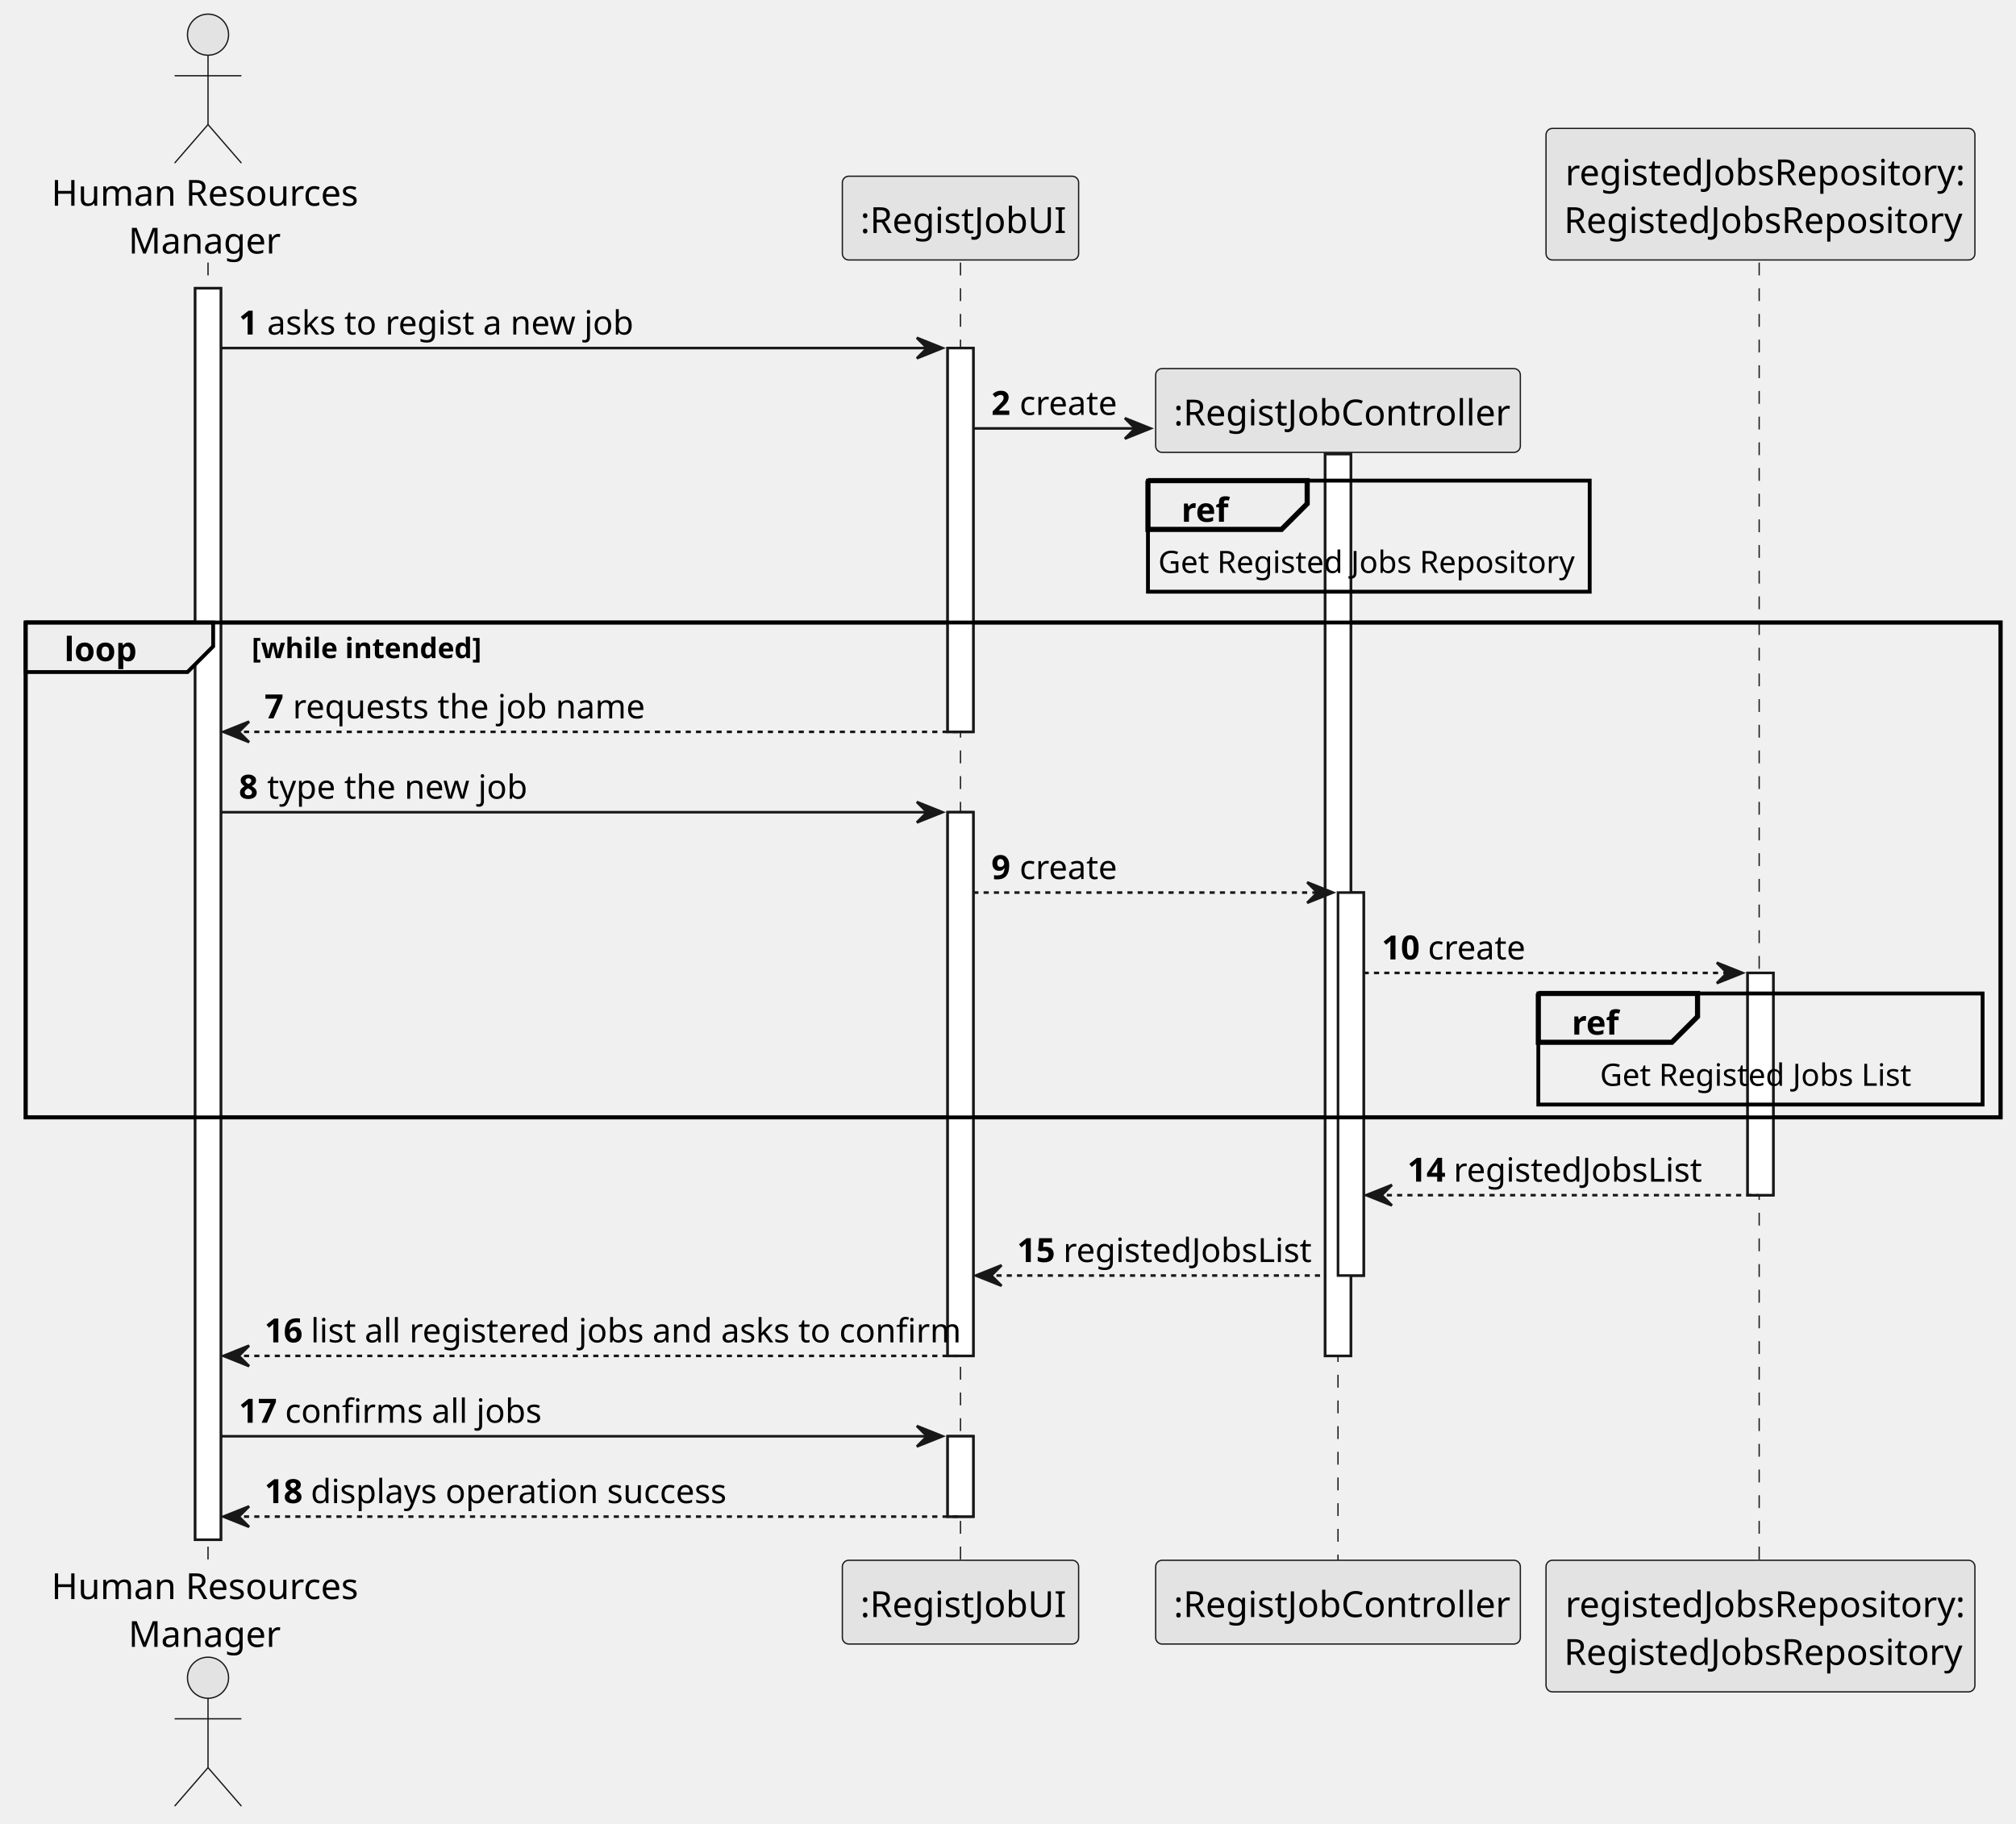
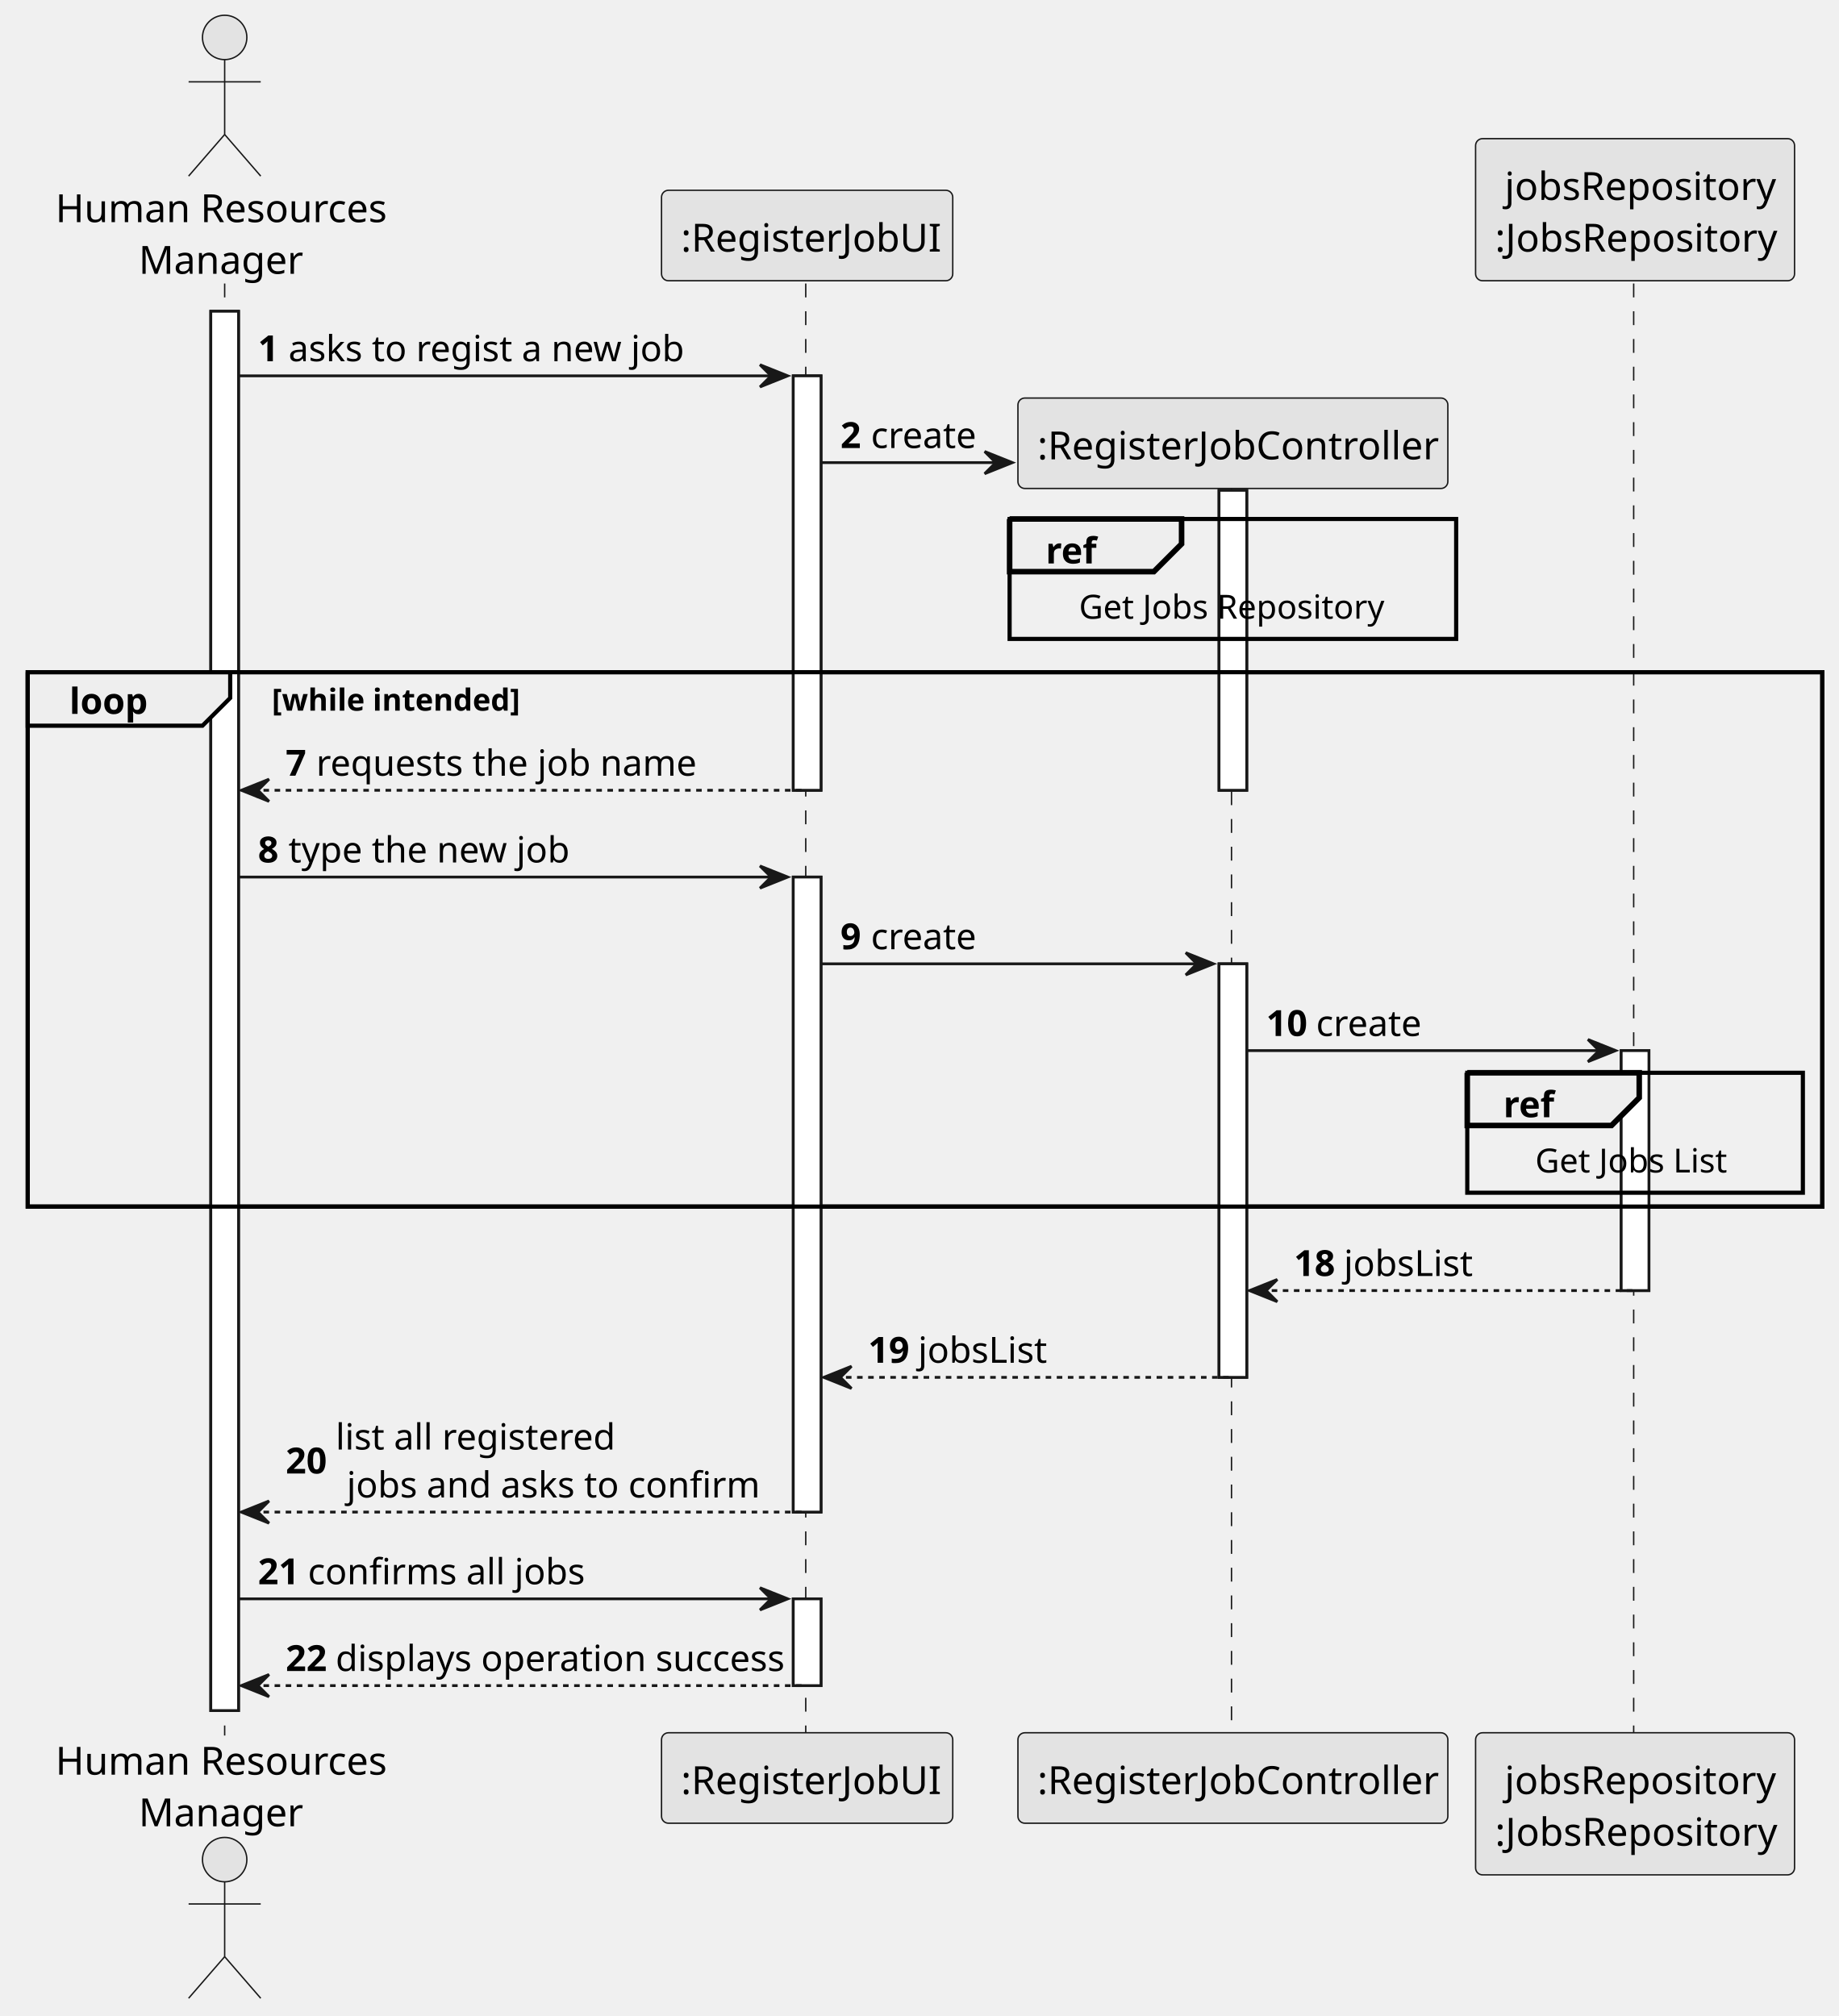
- <svg xmlns="http://www.w3.org/2000/svg" contentStyleType="text/css" height="710px" preserveAspectRatio="none" style="width:785px;height:710px;background:#FFFFFF;" version="1.1" viewBox="0 0 785 710" width="785px" zoomAndPan="magnify">
+ <svg xmlns="http://www.w3.org/2000/svg" contentStyleType="text/css" height="727px" preserveAspectRatio="none" style="width:663px;height:727px;background:#FFFFFF;" version="1.1" viewBox="0 0 663 727" width="663px" zoomAndPan="magnify">
  <defs />
  <g>
-     <rect fill="#FFFFFF" height="487.326" style="stroke:#181818;stroke-width:1.0;" width="10" x="76" y="112.242" />
-     <rect fill="#FFFFFF" height="149.455" style="stroke:#181818;stroke-width:1.0;" width="10" x="369" y="135.533" />
-     <rect fill="#FFFFFF" height="211.707" style="stroke:#181818;stroke-width:1.0;" width="10" x="369" y="316.279" />
-     <rect fill="#FFFFFF" height="31.291" style="stroke:#181818;stroke-width:1.0;" width="10" x="369" y="559.277" />
-     <rect fill="#FFFFFF" height="351.162" style="stroke:#181818;stroke-width:1.0;" width="10" x="516" y="176.824" />
-     <rect fill="#FFFFFF" height="149.125" style="stroke:#181818;stroke-width:1.0;" width="10" x="521" y="347.57" />
-     <rect fill="#FFFFFF" height="86.543" style="stroke:#181818;stroke-width:1.0;" width="10" x="680.5" y="378.861" />
-     <rect fill="none" height="192.707" style="stroke:#000000;stroke-width:1.5;" width="769" x="10" y="242.406" />
-     <line style="stroke:#181818;stroke-width:0.5;stroke-dasharray:5.0,5.0;" x1="81" x2="81" y1="102.242" y2="608.568" />
-     <line style="stroke:#181818;stroke-width:0.5;stroke-dasharray:5.0,5.0;" x1="374" x2="374" y1="102.242" y2="608.568" />
-     <line style="stroke:#181818;stroke-width:0.5;stroke-dasharray:5.0,5.0;" x1="521" x2="521" y1="175.344" y2="608.568" />
-     <line style="stroke:#181818;stroke-width:0.5;stroke-dasharray:5.0,5.0;" x1="685" x2="685" y1="102.242" y2="608.568" />
+     <rect fill="#FFFFFF" height="504.617" style="stroke:#181818;stroke-width:1.0;" width="10" x="76" y="112.242" />
+     <rect fill="#FFFFFF" height="149.455" style="stroke:#181818;stroke-width:1.0;" width="10" x="286" y="135.533" />
+     <rect fill="#FFFFFF" height="228.998" style="stroke:#181818;stroke-width:1.0;" width="10" x="286" y="316.279" />
+     <rect fill="#FFFFFF" height="31.291" style="stroke:#181818;stroke-width:1.0;" width="10" x="286" y="576.568" />
+     <rect fill="#FFFFFF" height="108.164" style="stroke:#181818;stroke-width:1.0;" width="10" x="439.5" y="176.824" />
+     <rect fill="#FFFFFF" height="149.125" style="stroke:#181818;stroke-width:1.0;" width="10" x="439.5" y="347.57" />
+     <rect fill="#FFFFFF" height="86.543" style="stroke:#181818;stroke-width:1.0;" width="10" x="584.5" y="378.861" />
+     <rect fill="none" height="192.707" style="stroke:#000000;stroke-width:1.5;" width="647" x="10" y="242.406" />
+     <line style="stroke:#181818;stroke-width:0.5;stroke-dasharray:5.0,5.0;" x1="81" x2="81" y1="102.242" y2="625.859" />
+     <line style="stroke:#181818;stroke-width:0.5;stroke-dasharray:5.0,5.0;" x1="290.5" x2="290.5" y1="102.242" y2="625.859" />
+     <line style="stroke:#181818;stroke-width:0.5;stroke-dasharray:5.0,5.0;" x1="444" x2="444" y1="175.344" y2="625.859" />
+     <line style="stroke:#181818;stroke-width:0.5;stroke-dasharray:5.0,5.0;" x1="589" x2="589" y1="102.242" y2="625.859" />
    <text fill="#000000" font-family="sans-serif" font-size="14" lengthAdjust="spacing" textLength="116" x="20" y="80.107">Human Resources</text>
    <text fill="#000000" font-family="sans-serif" font-size="14" lengthAdjust="spacing" textLength="56" x="50" y="98.728">Manager</text>
    <ellipse cx="81" cy="13.5" fill="#E3E3E3" rx="8" ry="8" style="stroke:#181818;stroke-width:0.5;" />
    <path d="M81,21.5 L81,48.5 M68,29.5 L94,29.5 M81,48.5 L68,63.5 M81,48.5 L94,63.5 " fill="none" style="stroke:#181818;stroke-width:0.5;" />
-     <text fill="#000000" font-family="sans-serif" font-size="14" lengthAdjust="spacing" textLength="116" x="20" y="622.676">Human Resources</text>
-     <text fill="#000000" font-family="sans-serif" font-size="14" lengthAdjust="spacing" textLength="56" x="50" y="641.297">Manager</text>
-     <ellipse cx="81" cy="653.311" fill="#E3E3E3" rx="8" ry="8" style="stroke:#181818;stroke-width:0.5;" />
-     <path d="M81,661.311 L81,688.311 M68,669.311 L94,669.311 M81,688.311 L68,703.311 M81,688.311 L94,703.311 " fill="none" style="stroke:#181818;stroke-width:0.5;" />
-     <rect fill="#E3E3E3" height="32.621" rx="2.5" ry="2.5" style="stroke:#181818;stroke-width:0.5;" width="92" x="328" y="68.621" />
-     <text fill="#000000" font-family="sans-serif" font-size="14" lengthAdjust="spacing" textLength="78" x="335" y="90.728">:RegistJobUI</text>
-     <rect fill="#E3E3E3" height="32.621" rx="2.5" ry="2.5" style="stroke:#181818;stroke-width:0.5;" width="92" x="328" y="607.568" />
-     <text fill="#000000" font-family="sans-serif" font-size="14" lengthAdjust="spacing" textLength="78" x="335" y="629.676">:RegistJobUI</text>
-     <rect fill="#E3E3E3" height="32.621" rx="2.5" ry="2.5" style="stroke:#181818;stroke-width:0.5;" width="142" x="450" y="607.568" />
-     <text fill="#000000" font-family="sans-serif" font-size="14" lengthAdjust="spacing" textLength="128" x="457" y="629.676">:RegistJobController</text>
-     <rect fill="#E3E3E3" height="51.242" rx="2.5" ry="2.5" style="stroke:#181818;stroke-width:0.5;" width="167" x="602" y="50" />
-     <text fill="#000000" font-family="sans-serif" font-size="14" lengthAdjust="spacing" textLength="152" x="609.5" y="72.107">registedJobsRepository:</text>
-     <text fill="#000000" font-family="sans-serif" font-size="14" lengthAdjust="spacing" textLength="153" x="609" y="90.728">RegistedJobsRepository</text>
-     <rect fill="#E3E3E3" height="51.242" rx="2.5" ry="2.5" style="stroke:#181818;stroke-width:0.5;" width="167" x="602" y="607.568" />
-     <text fill="#000000" font-family="sans-serif" font-size="14" lengthAdjust="spacing" textLength="152" x="609.5" y="629.676">registedJobsRepository:</text>
-     <text fill="#000000" font-family="sans-serif" font-size="14" lengthAdjust="spacing" textLength="153" x="609" y="648.297">RegistedJobsRepository</text>
-     <rect fill="#FFFFFF" height="487.326" style="stroke:#181818;stroke-width:1.0;" width="10" x="76" y="112.242" />
-     <rect fill="#FFFFFF" height="149.455" style="stroke:#181818;stroke-width:1.0;" width="10" x="369" y="135.533" />
-     <rect fill="#FFFFFF" height="211.707" style="stroke:#181818;stroke-width:1.0;" width="10" x="369" y="316.279" />
-     <rect fill="#FFFFFF" height="31.291" style="stroke:#181818;stroke-width:1.0;" width="10" x="369" y="559.277" />
-     <rect fill="#FFFFFF" height="351.162" style="stroke:#181818;stroke-width:1.0;" width="10" x="516" y="176.824" />
-     <rect fill="#FFFFFF" height="149.125" style="stroke:#181818;stroke-width:1.0;" width="10" x="521" y="347.57" />
-     <rect fill="#FFFFFF" height="86.543" style="stroke:#181818;stroke-width:1.0;" width="10" x="680.5" y="378.861" />
-     <polygon fill="#181818" points="357,131.533,367,135.533,357,139.533,361,135.533" style="stroke:#181818;stroke-width:1.0;" />
-     <line style="stroke:#181818;stroke-width:1.0;" x1="86" x2="363" y1="135.533" y2="135.533" />
+     <text fill="#000000" font-family="sans-serif" font-size="14" lengthAdjust="spacing" textLength="116" x="20" y="639.967">Human Resources</text>
+     <text fill="#000000" font-family="sans-serif" font-size="14" lengthAdjust="spacing" textLength="56" x="50" y="658.588">Manager</text>
+     <ellipse cx="81" cy="670.602" fill="#E3E3E3" rx="8" ry="8" style="stroke:#181818;stroke-width:0.5;" />
+     <path d="M81,678.602 L81,705.602 M68,686.602 L94,686.602 M81,705.602 L68,720.602 M81,705.602 L94,720.602 " fill="none" style="stroke:#181818;stroke-width:0.5;" />
+     <rect fill="#E3E3E3" height="32.621" rx="2.5" ry="2.5" style="stroke:#181818;stroke-width:0.5;" width="105" x="238.5" y="68.621" />
+     <text fill="#000000" font-family="sans-serif" font-size="14" lengthAdjust="spacing" textLength="91" x="245.5" y="90.728">:RegisterJobUI</text>
+     <rect fill="#E3E3E3" height="32.621" rx="2.5" ry="2.5" style="stroke:#181818;stroke-width:0.5;" width="105" x="238.5" y="624.859" />
+     <text fill="#000000" font-family="sans-serif" font-size="14" lengthAdjust="spacing" textLength="91" x="245.5" y="646.967">:RegisterJobUI</text>
+     <rect fill="#E3E3E3" height="32.621" rx="2.5" ry="2.5" style="stroke:#181818;stroke-width:0.5;" width="155" x="367" y="624.859" />
+     <text fill="#000000" font-family="sans-serif" font-size="14" lengthAdjust="spacing" textLength="141" x="374" y="646.967">:RegisterJobController</text>
+     <rect fill="#E3E3E3" height="51.242" rx="2.5" ry="2.5" style="stroke:#181818;stroke-width:0.5;" width="115" x="532" y="50" />
+     <text fill="#000000" font-family="sans-serif" font-size="14" lengthAdjust="spacing" textLength="94" x="542.5" y="72.107">jobsRepository</text>
+     <text fill="#000000" font-family="sans-serif" font-size="14" lengthAdjust="spacing" textLength="101" x="539" y="90.728">:JobsRepository</text>
+     <rect fill="#E3E3E3" height="51.242" rx="2.5" ry="2.5" style="stroke:#181818;stroke-width:0.5;" width="115" x="532" y="624.859" />
+     <text fill="#000000" font-family="sans-serif" font-size="14" lengthAdjust="spacing" textLength="94" x="542.5" y="646.967">jobsRepository</text>
+     <text fill="#000000" font-family="sans-serif" font-size="14" lengthAdjust="spacing" textLength="101" x="539" y="665.588">:JobsRepository</text>
+     <rect fill="#FFFFFF" height="504.617" style="stroke:#181818;stroke-width:1.0;" width="10" x="76" y="112.242" />
+     <rect fill="#FFFFFF" height="149.455" style="stroke:#181818;stroke-width:1.0;" width="10" x="286" y="135.533" />
+     <rect fill="#FFFFFF" height="228.998" style="stroke:#181818;stroke-width:1.0;" width="10" x="286" y="316.279" />
+     <rect fill="#FFFFFF" height="31.291" style="stroke:#181818;stroke-width:1.0;" width="10" x="286" y="576.568" />
+     <rect fill="#FFFFFF" height="108.164" style="stroke:#181818;stroke-width:1.0;" width="10" x="439.5" y="176.824" />
+     <rect fill="#FFFFFF" height="149.125" style="stroke:#181818;stroke-width:1.0;" width="10" x="439.5" y="347.57" />
+     <rect fill="#FFFFFF" height="86.543" style="stroke:#181818;stroke-width:1.0;" width="10" x="584.5" y="378.861" />
+     <polygon fill="#181818" points="274,131.533,284,135.533,274,139.533,278,135.533" style="stroke:#181818;stroke-width:1.0;" />
+     <line style="stroke:#181818;stroke-width:1.0;" x1="86" x2="280" y1="135.533" y2="135.533" />
    <text fill="#000000" font-family="sans-serif" font-size="13" font-weight="bold" lengthAdjust="spacing" textLength="7" x="93" y="130.27">1</text>
    <text fill="#000000" font-family="sans-serif" font-size="13" lengthAdjust="spacing" textLength="138" x="104" y="130.27">asks to regist a new job</text>
-     <polygon fill="#181818" points="438,162.824,448,166.824,438,170.824,442,166.824" style="stroke:#181818;stroke-width:1.0;" />
-     <line style="stroke:#181818;stroke-width:1.0;" x1="379" x2="444" y1="166.824" y2="166.824" />
-     <text fill="#000000" font-family="sans-serif" font-size="13" font-weight="bold" lengthAdjust="spacing" textLength="7" x="386" y="161.561">2</text>
-     <text fill="#000000" font-family="sans-serif" font-size="13" lengthAdjust="spacing" textLength="36" x="397" y="161.561">create</text>
-     <rect fill="#E3E3E3" height="32.621" rx="2.5" ry="2.5" style="stroke:#181818;stroke-width:0.5;" width="142" x="450" y="143.533" />
-     <text fill="#000000" font-family="sans-serif" font-size="14" lengthAdjust="spacing" textLength="128" x="457" y="165.641">:RegistJobController</text>
-     <rect fill="none" height="43.252" style="stroke:#000000;stroke-width:1.5;" width="172" x="447" y="187.154" />
-     <path d="M447,187.154 L509,187.154 L509,196.154 L499,206.154 L447,206.154 L447,187.154 " fill="#EEEEEE" style="stroke:#000000;stroke-width:2.0;" />
-     <text fill="#000000" font-family="sans-serif" font-size="13" font-weight="bold" lengthAdjust="spacing" textLength="17" x="460" y="203.183">ref</text>
-     <text fill="#000000" font-family="sans-serif" font-size="12" lengthAdjust="spacing" textLength="164" x="451" y="223.103">Get Registed Jobs Repository</text>
+     <polygon fill="#181818" points="355,162.824,365,166.824,355,170.824,359,166.824" style="stroke:#181818;stroke-width:1.0;" />
+     <line style="stroke:#181818;stroke-width:1.0;" x1="296" x2="361" y1="166.824" y2="166.824" />
+     <text fill="#000000" font-family="sans-serif" font-size="13" font-weight="bold" lengthAdjust="spacing" textLength="7" x="303" y="161.561">2</text>
+     <text fill="#000000" font-family="sans-serif" font-size="13" lengthAdjust="spacing" textLength="36" x="314" y="161.561">create</text>
+     <rect fill="#E3E3E3" height="32.621" rx="2.5" ry="2.5" style="stroke:#181818;stroke-width:0.5;" width="155" x="367" y="143.533" />
+     <text fill="#000000" font-family="sans-serif" font-size="14" lengthAdjust="spacing" textLength="141" x="374" y="165.641">:RegisterJobController</text>
+     <rect fill="none" height="43.252" style="stroke:#000000;stroke-width:1.5;" width="161" x="364" y="187.154" />
+     <path d="M364,187.154 L426,187.154 L426,196.154 L416,206.154 L364,206.154 L364,187.154 " fill="#EEEEEE" style="stroke:#000000;stroke-width:2.0;" />
+     <text fill="#000000" font-family="sans-serif" font-size="13" font-weight="bold" lengthAdjust="spacing" textLength="17" x="377" y="203.183">ref</text>
+     <text fill="#000000" font-family="sans-serif" font-size="12" lengthAdjust="spacing" textLength="111" x="389" y="223.103">Get Jobs Repository</text>
    <path d="M10,242.406 L83,242.406 L83,251.697 L73,261.697 L10,261.697 L10,242.406 " fill="#EEEEEE" style="stroke:#000000;stroke-width:1.5;" />
-     <rect fill="none" height="192.707" style="stroke:#000000;stroke-width:1.5;" width="769" x="10" y="242.406" />
+     <rect fill="none" height="192.707" style="stroke:#000000;stroke-width:1.5;" width="647" x="10" y="242.406" />
    <text fill="#000000" font-family="sans-serif" font-size="13" font-weight="bold" lengthAdjust="spacing" textLength="28" x="25" y="257.435">loop</text>
    <text fill="#000000" font-family="sans-serif" font-size="11" font-weight="bold" lengthAdjust="spacing" textLength="90" x="98" y="256.276">[while intended]</text>
    <polygon fill="#181818" points="97,280.988,87,284.988,97,288.988,93,284.988" style="stroke:#181818;stroke-width:1.0;" />
-     <line style="stroke:#181818;stroke-width:1.0;stroke-dasharray:2.0,2.0;" x1="91" x2="373" y1="284.988" y2="284.988" />
+     <line style="stroke:#181818;stroke-width:1.0;stroke-dasharray:2.0,2.0;" x1="91" x2="290" y1="284.988" y2="284.988" />
    <text fill="#000000" font-family="sans-serif" font-size="13" font-weight="bold" lengthAdjust="spacing" textLength="7" x="103" y="279.726">7</text>
    <text fill="#000000" font-family="sans-serif" font-size="13" lengthAdjust="spacing" textLength="129" x="114" y="279.726">requests the job name</text>
-     <polygon fill="#181818" points="357,312.279,367,316.279,357,320.279,361,316.279" style="stroke:#181818;stroke-width:1.0;" />
-     <line style="stroke:#181818;stroke-width:1.0;" x1="86" x2="363" y1="316.279" y2="316.279" />
+     <polygon fill="#181818" points="274,312.279,284,316.279,274,320.279,278,316.279" style="stroke:#181818;stroke-width:1.0;" />
+     <line style="stroke:#181818;stroke-width:1.0;" x1="86" x2="280" y1="316.279" y2="316.279" />
    <text fill="#000000" font-family="sans-serif" font-size="13" font-weight="bold" lengthAdjust="spacing" textLength="7" x="93" y="311.017">8</text>
    <text fill="#000000" font-family="sans-serif" font-size="13" lengthAdjust="spacing" textLength="95" x="104" y="311.017">type the new job</text>
-     <polygon fill="#181818" points="509,343.57,519,347.57,509,351.57,513,347.57" style="stroke:#181818;stroke-width:1.0;" />
-     <line style="stroke:#181818;stroke-width:1.0;stroke-dasharray:2.0,2.0;" x1="379" x2="515" y1="347.57" y2="347.57" />
-     <text fill="#000000" font-family="sans-serif" font-size="13" font-weight="bold" lengthAdjust="spacing" textLength="7" x="386" y="342.308">9</text>
-     <text fill="#000000" font-family="sans-serif" font-size="13" lengthAdjust="spacing" textLength="36" x="397" y="342.308">create</text>
-     <polygon fill="#181818" points="668.5,374.861,678.5,378.861,668.5,382.861,672.5,378.861" style="stroke:#181818;stroke-width:1.0;" />
-     <line style="stroke:#181818;stroke-width:1.0;stroke-dasharray:2.0,2.0;" x1="531" x2="674.5" y1="378.861" y2="378.861" />
-     <text fill="#000000" font-family="sans-serif" font-size="13" font-weight="bold" lengthAdjust="spacing" textLength="14" x="538" y="373.599">10</text>
-     <text fill="#000000" font-family="sans-serif" font-size="13" lengthAdjust="spacing" textLength="36" x="556" y="373.599">create</text>
-     <rect fill="none" height="43.252" style="stroke:#000000;stroke-width:1.5;" width="173" x="599" y="386.861" />
-     <path d="M599,386.861 L661,386.861 L661,395.861 L651,405.861 L599,405.861 L599,386.861 " fill="#EEEEEE" style="stroke:#000000;stroke-width:2.0;" />
-     <text fill="#000000" font-family="sans-serif" font-size="13" font-weight="bold" lengthAdjust="spacing" textLength="17" x="612" y="402.89">ref</text>
-     <text fill="#000000" font-family="sans-serif" font-size="12" lengthAdjust="spacing" textLength="125" x="623" y="422.81">Get Registed Jobs List</text>
-     <polygon fill="#181818" points="542,461.404,532,465.404,542,469.404,538,465.404" style="stroke:#181818;stroke-width:1.0;" />
-     <line style="stroke:#181818;stroke-width:1.0;stroke-dasharray:2.0,2.0;" x1="536" x2="684.5" y1="465.404" y2="465.404" />
-     <text fill="#000000" font-family="sans-serif" font-size="13" font-weight="bold" lengthAdjust="spacing" textLength="14" x="548" y="460.142">14</text>
-     <text fill="#000000" font-family="sans-serif" font-size="13" lengthAdjust="spacing" textLength="94" x="566" y="460.142">registedJobsList</text>
-     <polygon fill="#181818" points="390,492.695,380,496.695,390,500.695,386,496.695" style="stroke:#181818;stroke-width:1.0;" />
-     <line style="stroke:#181818;stroke-width:1.0;stroke-dasharray:2.0,2.0;" x1="384" x2="515" y1="496.695" y2="496.695" />
-     <text fill="#000000" font-family="sans-serif" font-size="13" font-weight="bold" lengthAdjust="spacing" textLength="14" x="396" y="491.433">15</text>
-     <text fill="#000000" font-family="sans-serif" font-size="13" lengthAdjust="spacing" textLength="94" x="414" y="491.433">registedJobsList</text>
-     <polygon fill="#181818" points="97,523.986,87,527.986,97,531.986,93,527.986" style="stroke:#181818;stroke-width:1.0;" />
-     <line style="stroke:#181818;stroke-width:1.0;stroke-dasharray:2.0,2.0;" x1="91" x2="373" y1="527.986" y2="527.986" />
-     <text fill="#000000" font-family="sans-serif" font-size="13" font-weight="bold" lengthAdjust="spacing" textLength="14" x="103" y="522.724">16</text>
-     <text fill="#000000" font-family="sans-serif" font-size="13" lengthAdjust="spacing" textLength="241" x="121" y="522.724">list all registered jobs and asks to confirm</text>
-     <polygon fill="#181818" points="357,555.277,367,559.277,357,563.277,361,559.277" style="stroke:#181818;stroke-width:1.0;" />
-     <line style="stroke:#181818;stroke-width:1.0;" x1="86" x2="363" y1="559.277" y2="559.277" />
-     <text fill="#000000" font-family="sans-serif" font-size="13" font-weight="bold" lengthAdjust="spacing" textLength="14" x="93" y="554.015">17</text>
-     <text fill="#000000" font-family="sans-serif" font-size="13" lengthAdjust="spacing" textLength="94" x="111" y="554.015">confirms all jobs</text>
-     <polygon fill="#181818" points="97,586.568,87,590.568,97,594.568,93,590.568" style="stroke:#181818;stroke-width:1.0;" />
-     <line style="stroke:#181818;stroke-width:1.0;stroke-dasharray:2.0,2.0;" x1="91" x2="373" y1="590.568" y2="590.568" />
-     <text fill="#000000" font-family="sans-serif" font-size="13" font-weight="bold" lengthAdjust="spacing" textLength="14" x="103" y="585.306">18</text>
-     <text fill="#000000" font-family="sans-serif" font-size="13" lengthAdjust="spacing" textLength="158" x="121" y="585.306">displays operation success</text>
+     <polygon fill="#181818" points="427.5,343.57,437.5,347.57,427.5,351.57,431.5,347.57" style="stroke:#181818;stroke-width:1.0;" />
+     <line style="stroke:#181818;stroke-width:1.0;" x1="296" x2="433.5" y1="347.57" y2="347.57" />
+     <text fill="#000000" font-family="sans-serif" font-size="13" font-weight="bold" lengthAdjust="spacing" textLength="7" x="303" y="342.308">9</text>
+     <text fill="#000000" font-family="sans-serif" font-size="13" lengthAdjust="spacing" textLength="36" x="314" y="342.308">create</text>
+     <polygon fill="#181818" points="572.5,374.861,582.5,378.861,572.5,382.861,576.5,378.861" style="stroke:#181818;stroke-width:1.0;" />
+     <line style="stroke:#181818;stroke-width:1.0;" x1="449.5" x2="578.5" y1="378.861" y2="378.861" />
+     <text fill="#000000" font-family="sans-serif" font-size="13" font-weight="bold" lengthAdjust="spacing" textLength="14" x="456.5" y="373.599">10</text>
+     <text fill="#000000" font-family="sans-serif" font-size="13" lengthAdjust="spacing" textLength="36" x="474.5" y="373.599">create</text>
+     <rect fill="none" height="43.252" style="stroke:#000000;stroke-width:1.5;" width="121" x="529" y="386.861" />
+     <path d="M529,386.861 L591,386.861 L591,395.861 L581,405.861 L529,405.861 L529,386.861 " fill="#EEEEEE" style="stroke:#000000;stroke-width:2.0;" />
+     <text fill="#000000" font-family="sans-serif" font-size="13" font-weight="bold" lengthAdjust="spacing" textLength="17" x="542" y="402.89">ref</text>
+     <text fill="#000000" font-family="sans-serif" font-size="12" lengthAdjust="spacing" textLength="72" x="553.5" y="422.81">Get Jobs List</text>
+     <polygon fill="#181818" points="460.5,461.404,450.5,465.404,460.5,469.404,456.5,465.404" style="stroke:#181818;stroke-width:1.0;" />
+     <line style="stroke:#181818;stroke-width:1.0;stroke-dasharray:2.0,2.0;" x1="454.5" x2="588.5" y1="465.404" y2="465.404" />
+     <text fill="#000000" font-family="sans-serif" font-size="13" font-weight="bold" lengthAdjust="spacing" textLength="14" x="466.5" y="460.142">18</text>
+     <text fill="#000000" font-family="sans-serif" font-size="13" lengthAdjust="spacing" textLength="45" x="484.5" y="460.142">jobsList</text>
+     <polygon fill="#181818" points="307,492.695,297,496.695,307,500.695,303,496.695" style="stroke:#181818;stroke-width:1.0;" />
+     <line style="stroke:#181818;stroke-width:1.0;stroke-dasharray:2.0,2.0;" x1="301" x2="443.5" y1="496.695" y2="496.695" />
+     <text fill="#000000" font-family="sans-serif" font-size="13" font-weight="bold" lengthAdjust="spacing" textLength="14" x="313" y="491.433">19</text>
+     <text fill="#000000" font-family="sans-serif" font-size="13" lengthAdjust="spacing" textLength="45" x="331" y="491.433">jobsList</text>
+     <polygon fill="#181818" points="97,541.277,87,545.277,97,549.277,93,545.277" style="stroke:#181818;stroke-width:1.0;" />
+     <line style="stroke:#181818;stroke-width:1.0;stroke-dasharray:2.0,2.0;" x1="91" x2="290" y1="545.277" y2="545.277" />
+     <text fill="#000000" font-family="sans-serif" font-size="13" font-weight="bold" lengthAdjust="spacing" textLength="14" x="103" y="531.369">20</text>
+     <text fill="#000000" font-family="sans-serif" font-size="13" lengthAdjust="spacing" textLength="95" x="121" y="522.724">list all registered</text>
+     <text fill="#000000" font-family="sans-serif" font-size="13" lengthAdjust="spacing" textLength="142" x="125" y="540.015">jobs and asks to confirm</text>
+     <polygon fill="#181818" points="274,572.568,284,576.568,274,580.568,278,576.568" style="stroke:#181818;stroke-width:1.0;" />
+     <line style="stroke:#181818;stroke-width:1.0;" x1="86" x2="280" y1="576.568" y2="576.568" />
+     <text fill="#000000" font-family="sans-serif" font-size="13" font-weight="bold" lengthAdjust="spacing" textLength="14" x="93" y="571.306">21</text>
+     <text fill="#000000" font-family="sans-serif" font-size="13" lengthAdjust="spacing" textLength="94" x="111" y="571.306">confirms all jobs</text>
+     <polygon fill="#181818" points="97,603.859,87,607.859,97,611.859,93,607.859" style="stroke:#181818;stroke-width:1.0;" />
+     <line style="stroke:#181818;stroke-width:1.0;stroke-dasharray:2.0,2.0;" x1="91" x2="290" y1="607.859" y2="607.859" />
+     <text fill="#000000" font-family="sans-serif" font-size="13" font-weight="bold" lengthAdjust="spacing" textLength="14" x="103" y="602.597">22</text>
+     <text fill="#000000" font-family="sans-serif" font-size="13" lengthAdjust="spacing" textLength="158" x="121" y="602.597">displays operation success</text>
  </g>
</svg>
